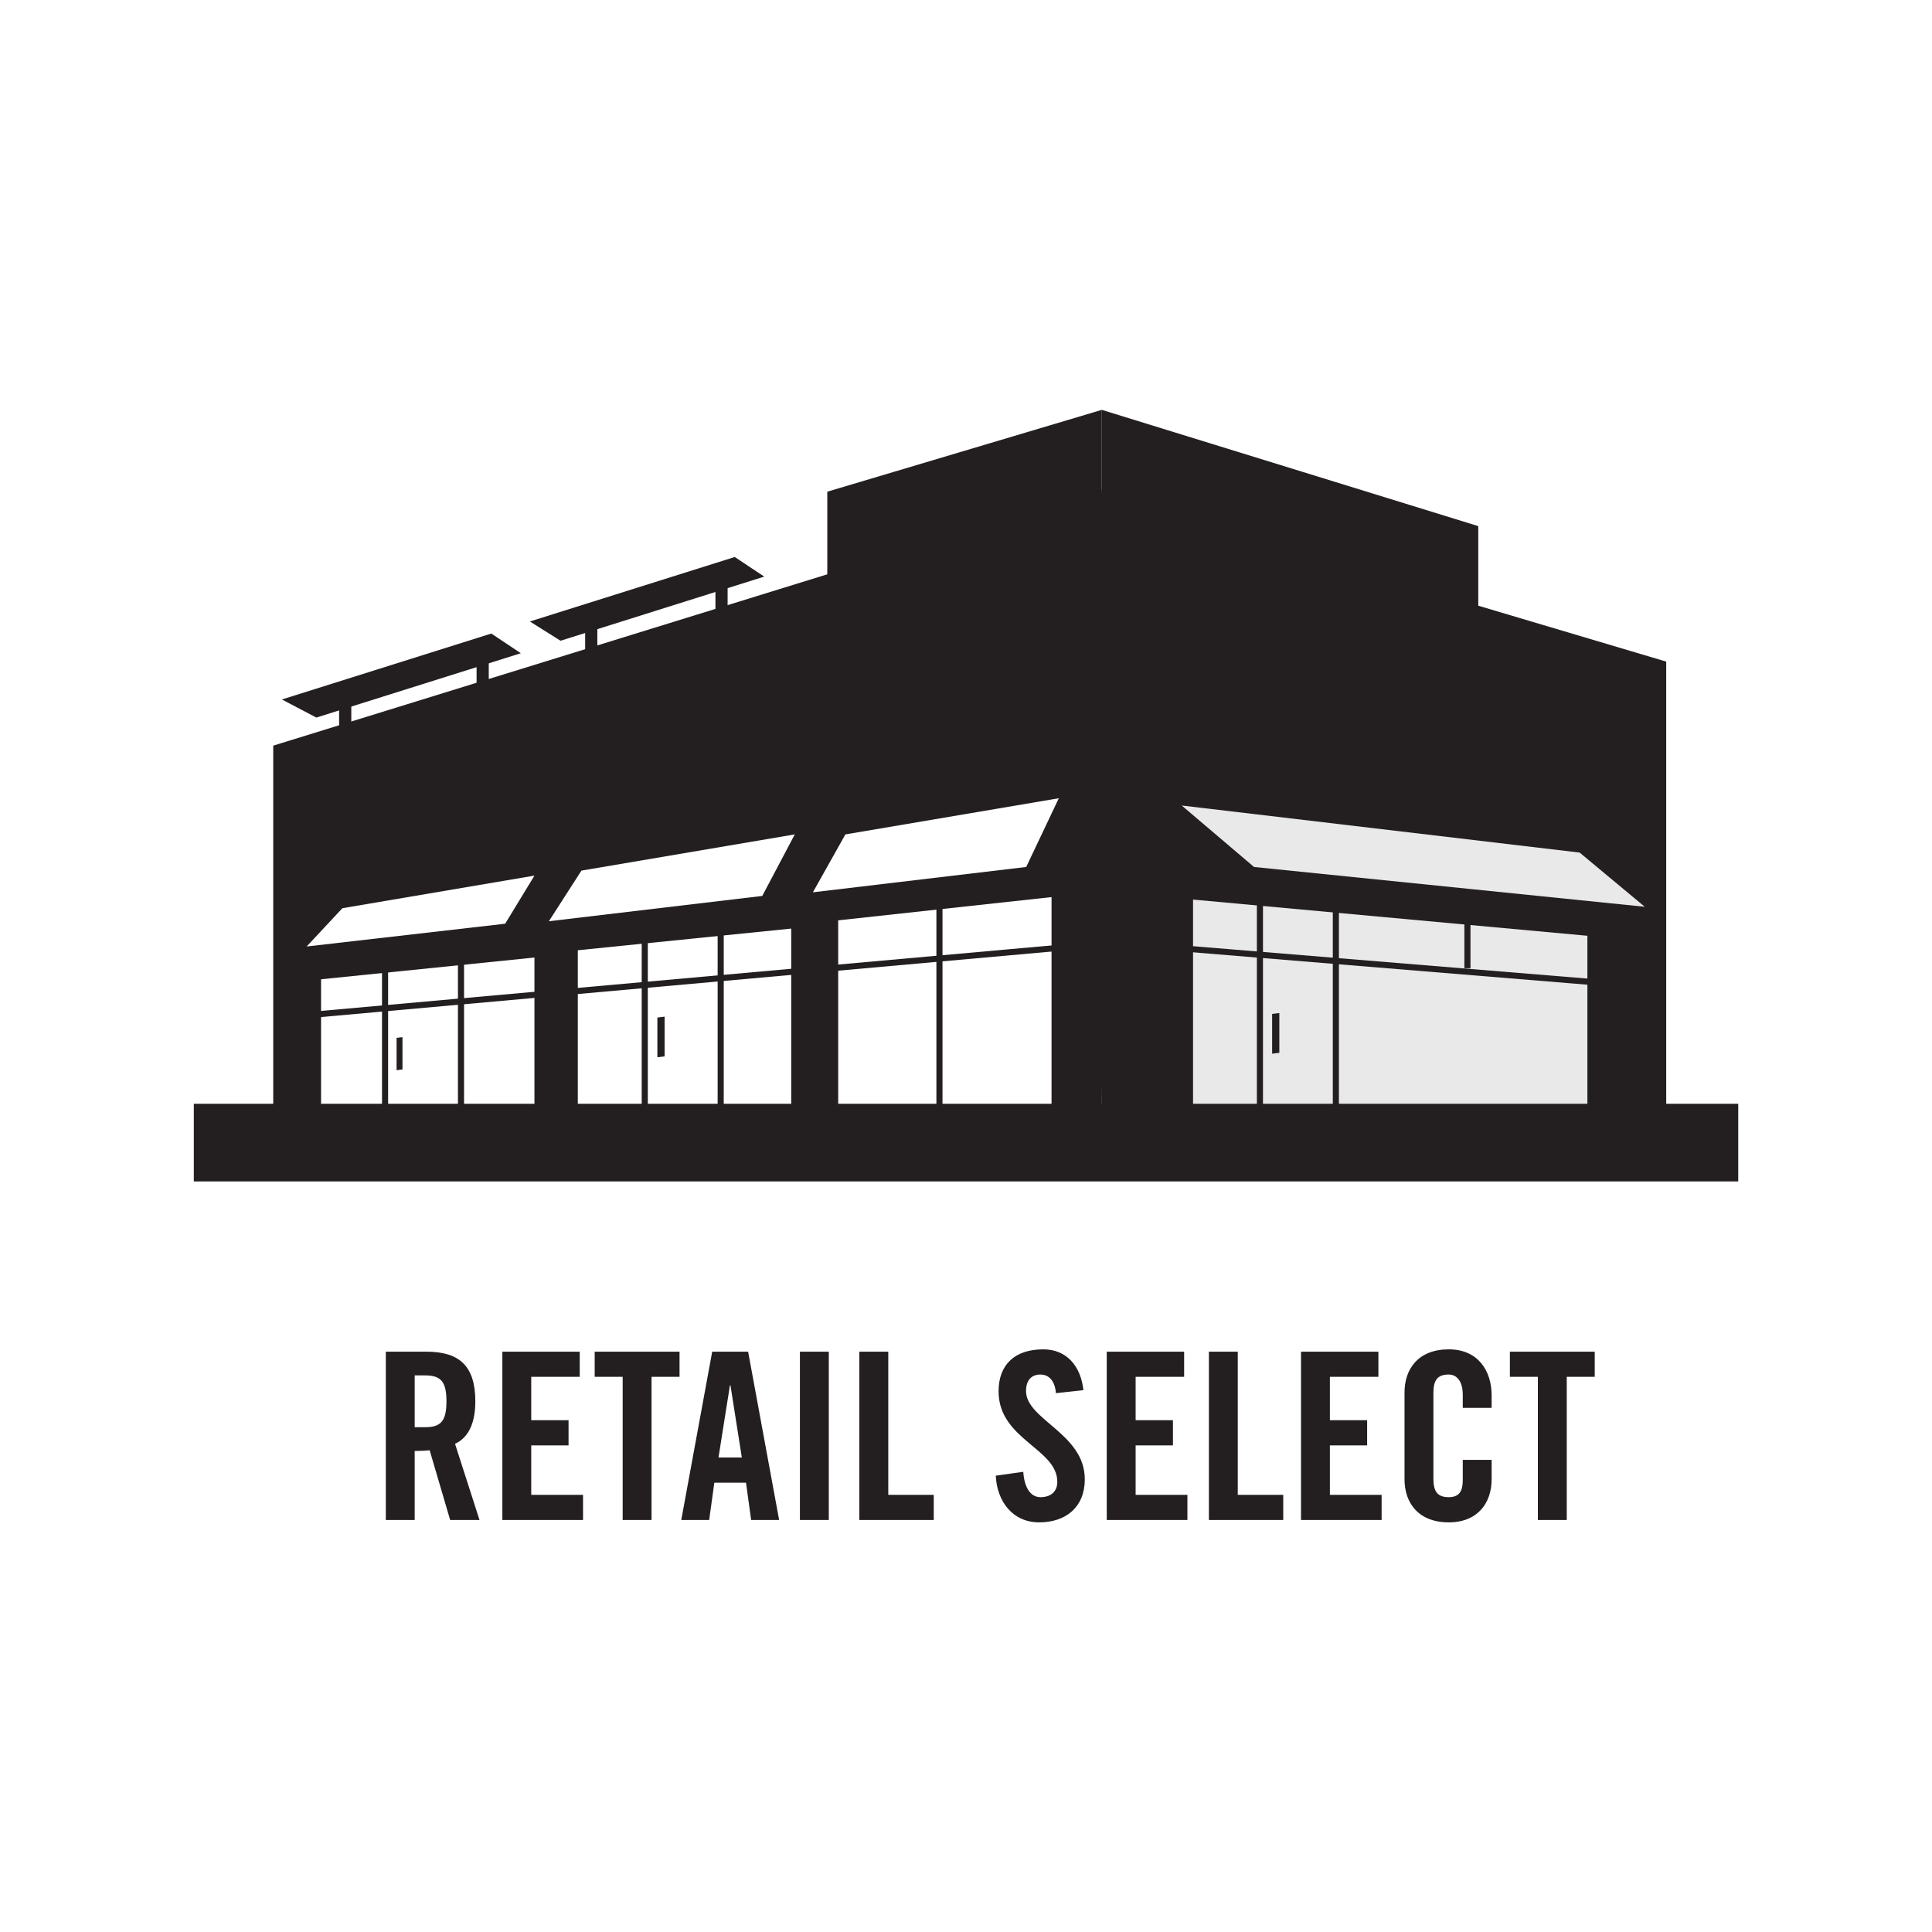
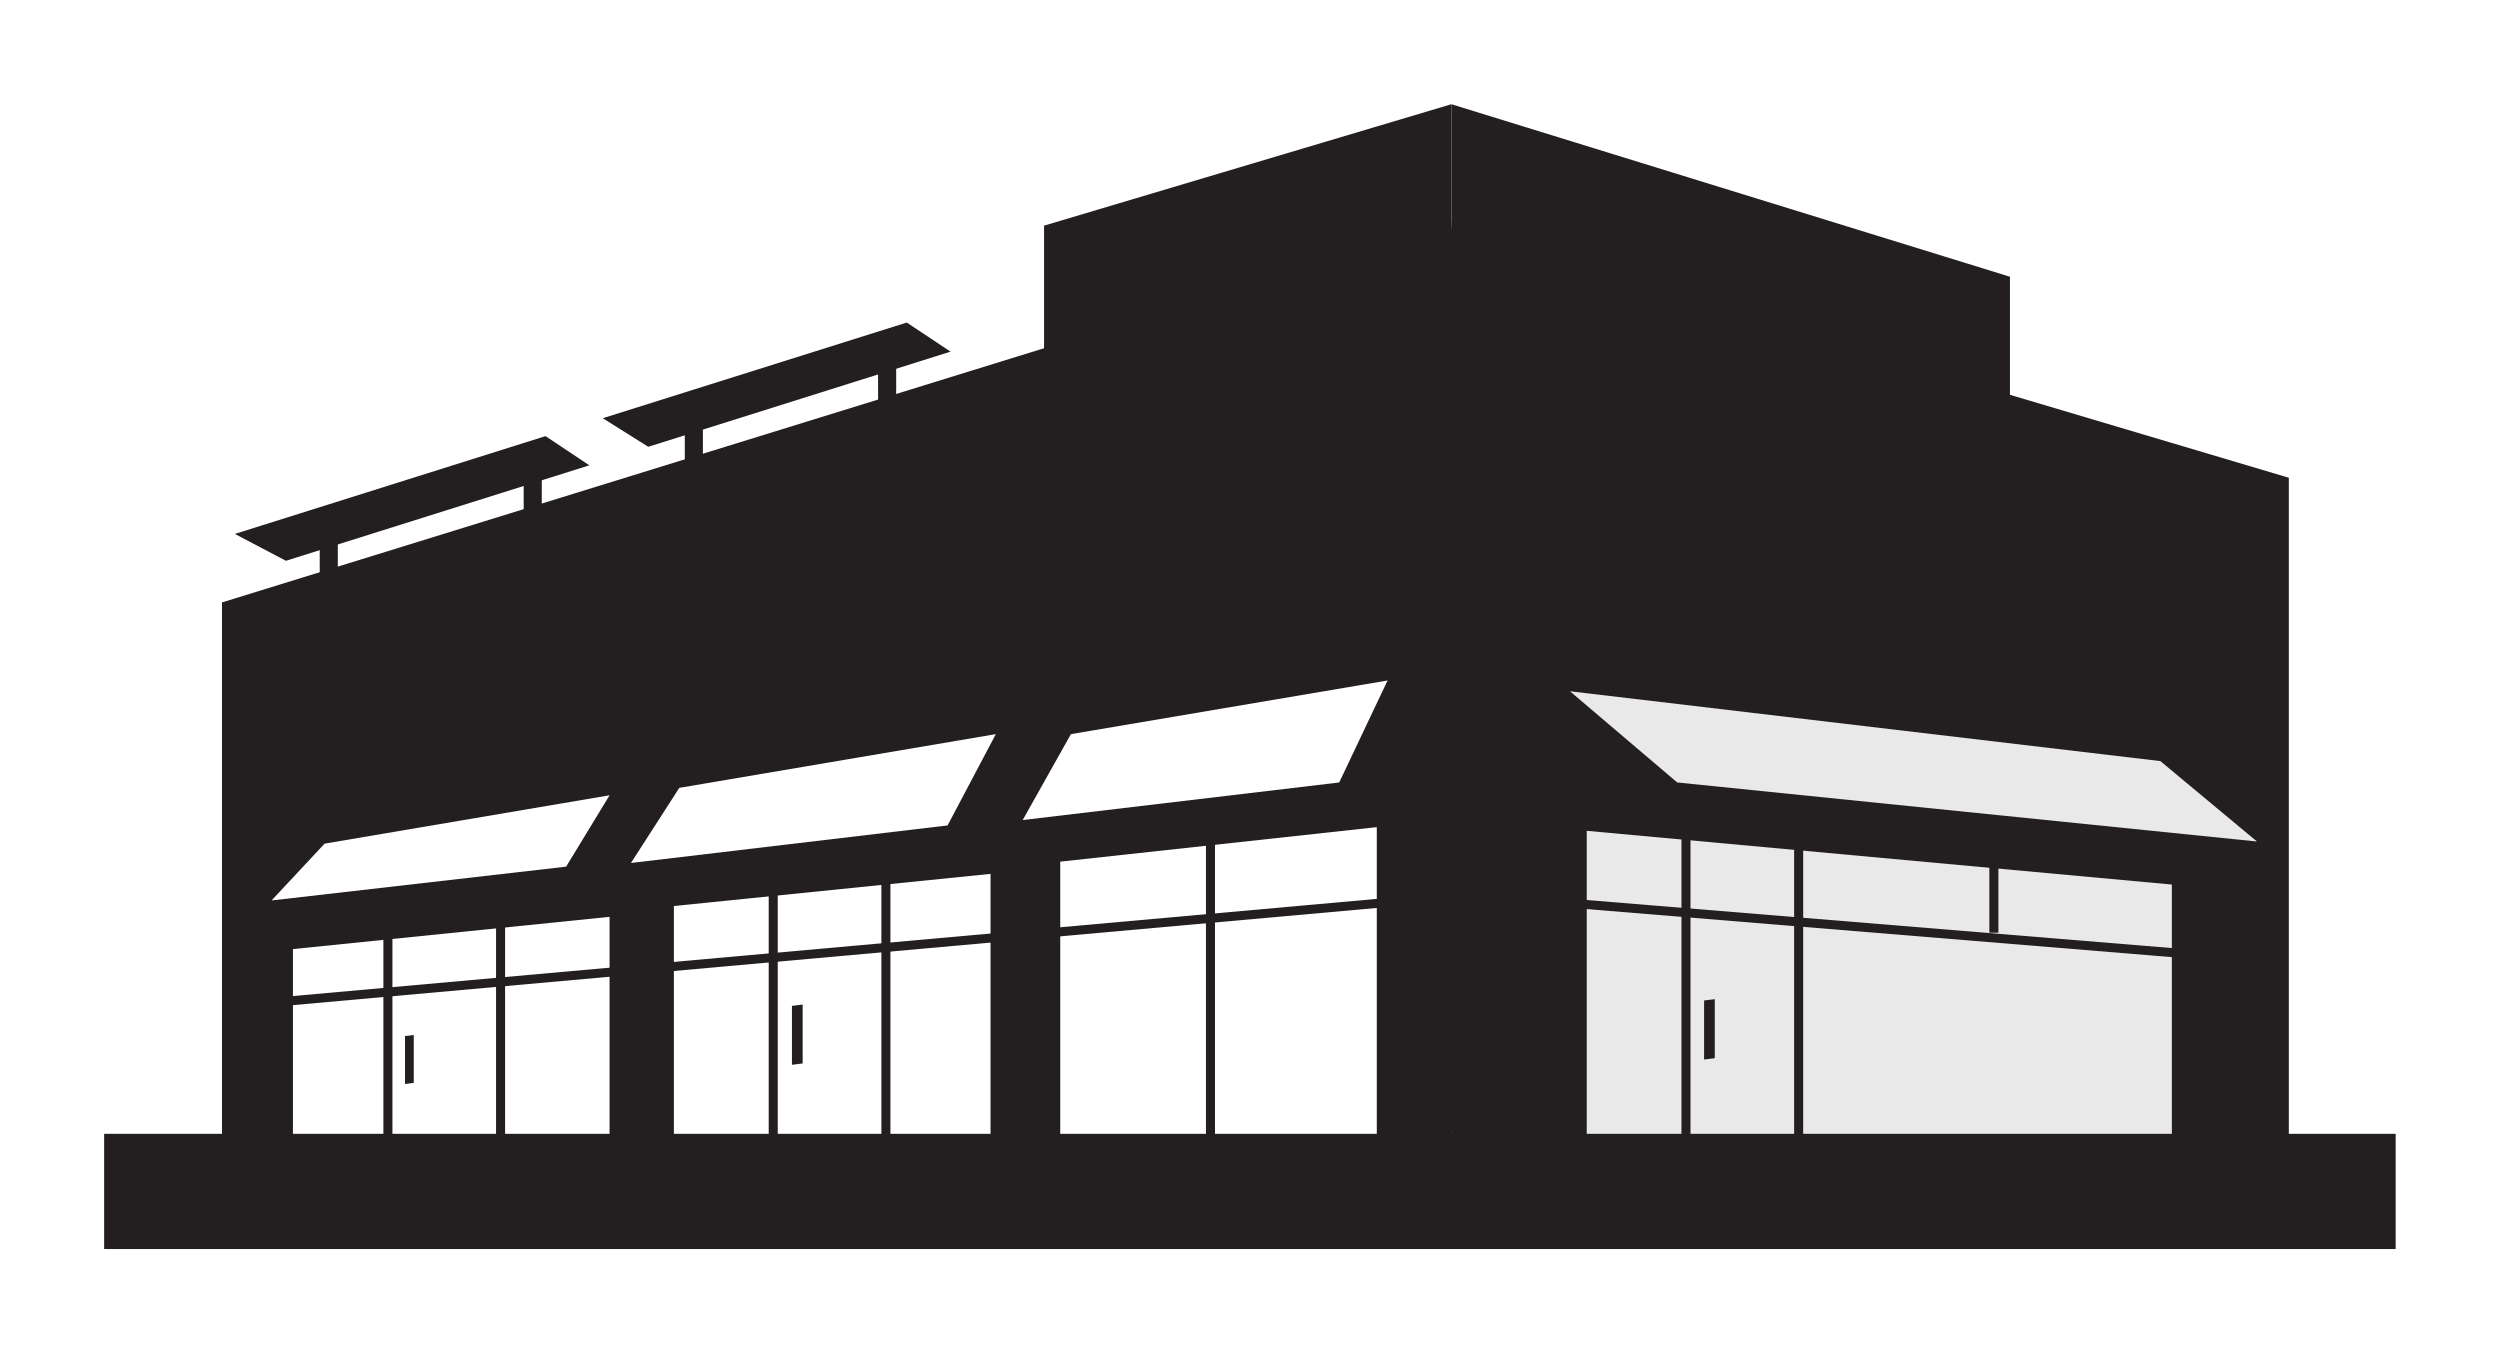
- <svg xmlns="http://www.w3.org/2000/svg" class="class-icon" viewBox="15.92 12.66 110.02 110.02">
+ <svg xmlns="http://www.w3.org/2000/svg" class="class-icon" viewBox="22.96 32 95.95 51.94">
  <path fill-rule="nonzero" fill="rgb(13.73%, 12.16%, 12.549%)" fill-opacity="1" d="M 47.84 49.148 L 59.441 45.496 L 57.762 44.379 L 46.094 48.051 " />
  <path fill-rule="nonzero" fill="rgb(13.73%, 12.16%, 12.549%)" fill-opacity="1" d="M 33.934 53.523 L 45.578 49.859 L 43.898 48.738 L 31.973 52.492 " />
  <path fill="none" stroke-width="6.943" stroke-linecap="butt" stroke-linejoin="miter" stroke="rgb(13.73%, 12.16%, 12.549%)" stroke-opacity="1" stroke-miterlimit="10" d="M 355.781 922.656 L 355.781 881.484 M 434.062 943.281 L 434.062 902.07 M 495.898 959.727 L 495.898 918.555 M 570.078 980.352 L 570.078 939.18 " transform="matrix(0.1, 0, 0, -0.1, 0, 144)" />
  <path fill-rule="nonzero" fill="rgb(13.73%, 12.16%, 12.549%)" fill-opacity="1" d="M 77.84 40.531 L 110.805 50.336 L 110.805 75.902 L 78.664 75.918 " />
  <path fill-rule="nonzero" fill="rgb(13.73%, 12.16%, 12.549%)" fill-opacity="1" d="M 78.664 40.531 L 31.48 55.121 L 31.48 75.688 L 78.664 75.668 " />
  <path fill-rule="nonzero" fill="rgb(13.73%, 12.16%, 12.549%)" fill-opacity="1" d="M 78.664 36 L 63.031 40.66 L 63.031 69.902 L 78.664 69.898 " />
  <path fill-rule="nonzero" fill="rgb(13.73%, 12.16%, 12.549%)" fill-opacity="1" d="M 78.664 36 L 78.664 70.148 L 100.102 70.141 L 100.102 42.621 " />
  <path fill-rule="nonzero" fill="rgb(91.364%, 91.206%, 91.246%)" fill-opacity="1" d="M 83.215 58.531 L 87.332 62.031 L 109.582 64.297 L 105.875 61.211 " />
  <path fill-rule="nonzero" fill="rgb(100%, 100%, 100%)" fill-opacity="1" d="M 61.18 60.176 L 49.031 62.238 L 47.176 65.121 L 59.328 63.68 " />
  <path fill-rule="nonzero" fill="rgb(100%, 100%, 100%)" fill-opacity="1" d="M 46.355 62.523 L 35.418 64.379 L 33.383 66.559 L 44.688 65.262 " />
  <path fill-rule="nonzero" fill="rgb(100%, 100%, 100%)" fill-opacity="1" d="M 60.977 77.273 L 48.824 77.273 L 48.824 66.773 L 60.977 65.539 " />
  <path fill-rule="nonzero" fill="rgb(100%, 100%, 100%)" fill-opacity="1" d="M 46.355 78.512 L 34.203 78.512 L 34.203 68.426 L 46.355 67.188 " />
  <path fill="none" stroke-width="3.471" stroke-linecap="butt" stroke-linejoin="miter" stroke="rgb(13.73%, 12.16%, 12.549%)" stroke-opacity="1" stroke-miterlimit="10" d="M 526.367 671.406 L 569.609 671.406 L 569.609 784.648 L 526.367 780.273 Z M 526.367 671.406 " transform="matrix(0.1, 0, 0, -0.1, 0, 144)" />
  <path fill-rule="nonzero" fill="rgb(13.73%, 12.16%, 12.549%)" fill-opacity="1" d="M 53.355 70.605 L 53.355 72.867 L 53.766 72.816 L 53.766 70.555 " />
  <path fill="none" stroke-width="3.471" stroke-linecap="butt" stroke-linejoin="miter" stroke="rgb(13.73%, 12.16%, 12.549%)" stroke-opacity="1" stroke-miterlimit="10" d="M 378.477 662.93 L 421.719 662.93 L 421.719 776.211 L 378.477 771.797 Z M 378.477 662.93 " transform="matrix(0.1, 0, 0, -0.1, 0, 144)" />
  <path fill-rule="nonzero" fill="rgb(13.73%, 12.16%, 12.549%)" fill-opacity="1" d="M 38.504 71.762 L 38.504 73.605 L 38.84 73.562 L 38.84 71.723 " />
  <path fill-rule="nonzero" fill="rgb(100%, 100%, 100%)" fill-opacity="1" d="M 63.652 65.07 L 63.652 75.832 L 75.801 75.832 L 75.801 63.746 " />
  <path fill="none" stroke-width="3.471" stroke-linecap="butt" stroke-linejoin="miter" stroke="rgb(13.73%, 12.16%, 12.549%)" stroke-opacity="1" stroke-miterlimit="10" d="M 333.789 735.234 L 770.352 774.375 " transform="matrix(0.1, 0, 0, -0.1, 0, 144)" />
  <path fill-rule="nonzero" fill="rgb(91.364%, 91.206%, 91.246%)" fill-opacity="1" d="M 83.859 76.449 L 106.316 76.859 L 106.316 65.949 L 83.859 63.887 " />
  <path fill="none" stroke-width="3.471" stroke-linecap="butt" stroke-linejoin="miter" stroke="rgb(13.73%, 12.16%, 12.549%)" stroke-opacity="1" stroke-miterlimit="10" d="M 876.68 671.406 L 919.922 671.406 L 919.922 805.273 L 876.68 809.102 Z M 876.68 671.406 " transform="matrix(0.1, 0, 0, -0.1, 0, 144)" />
  <path fill-rule="nonzero" fill="rgb(13.73%, 12.16%, 12.549%)" fill-opacity="1" d="M 88.363 70.398 L 88.363 72.664 L 88.773 72.613 L 88.773 70.348 " />
  <path fill="none" stroke-width="3.471" stroke-linecap="butt" stroke-linejoin="miter" stroke="rgb(13.73%, 12.16%, 12.549%)" stroke-opacity="1" stroke-miterlimit="10" d="M 819.805 774.375 L 1095.742 751.719 M 694.18 817.617 L 694.18 665.234 " transform="matrix(0.1, 0, 0, -0.1, 0, 144)" />
  <path fill-rule="nonzero" fill="rgb(100%, 100%, 100%)" fill-opacity="1" d="M 76.215 58.117 L 64.062 60.176 L 62.211 63.473 L 74.359 62.031 " />
  <path fill-rule="nonzero" fill="rgb(13.73%, 12.16%, 12.549%)" fill-opacity="1" d="M 26.957 75.516 L 26.957 79.938 L 114.906 79.938 L 114.906 75.516 L 26.957 75.516 " />
  <path fill="none" stroke-width="3.471" stroke-linecap="butt" stroke-linejoin="miter" stroke="rgb(13.73%, 12.16%, 12.549%)" stroke-opacity="1" stroke-miterlimit="10" d="M 994.844 762.031 L 994.844 796.992 " transform="matrix(0.1, 0, 0, -0.1, 0, 144)" />
-   <path fill-rule="nonzero" fill="rgb(13.73%, 12.16%, 12.549%)" fill-opacity="1" d="M 39.535 90.984 L 40.121 90.984 C 41.012 90.984 41.344 91.316 41.344 92.461 C 41.344 93.602 41.012 93.934 40.121 93.934 L 39.535 93.934 Z M 39.535 95.289 C 39.828 95.289 40.172 95.273 40.387 95.246 L 41.555 99.219 L 43.227 99.219 L 41.832 94.879 C 42.391 94.625 42.988 94 42.988 92.461 C 42.988 90.414 42.047 89.633 40.199 89.633 L 37.891 89.633 L 37.891 99.219 L 39.535 99.219 Z M 49.121 99.219 L 49.121 97.785 L 46.172 97.785 L 46.172 94.969 L 48.297 94.969 L 48.297 93.535 L 46.172 93.535 L 46.172 91.066 L 48.934 91.066 L 48.934 89.633 L 44.527 89.633 L 44.527 99.219 Z M 51.379 99.219 L 53.023 99.219 L 53.023 91.066 L 54.617 91.066 L 54.617 89.633 L 49.785 89.633 L 49.785 91.066 L 51.379 91.066 Z M 57.488 91.543 L 57.516 91.543 L 58.164 95.66 L 56.836 95.66 Z M 56.598 97.094 L 58.402 97.094 L 58.695 99.219 L 60.289 99.219 L 58.523 89.633 L 56.477 89.633 L 54.715 99.219 L 56.305 99.219 Z M 63.117 99.219 L 63.117 89.633 L 61.473 89.633 L 61.473 99.219 Z M 69.094 99.219 L 69.094 97.785 L 66.504 97.785 L 66.504 89.633 L 64.855 89.633 L 64.855 99.219 Z M 77.617 91.824 C 77.469 90.469 76.676 89.5 75.332 89.5 C 73.715 89.5 72.785 90.363 72.785 91.891 C 72.785 94.637 76.129 95.145 76.129 97.043 C 76.129 97.613 75.746 97.918 75.172 97.918 C 74.641 97.918 74.258 97.441 74.191 96.473 L 72.625 96.695 C 72.691 98.133 73.566 99.352 75.094 99.352 C 76.633 99.352 77.695 98.477 77.695 96.895 C 77.695 94.293 74.348 93.508 74.348 91.875 C 74.348 91.277 74.641 90.934 75.172 90.934 C 75.547 90.934 75.984 91.172 76.051 91.996 Z M 83.539 99.219 L 83.539 97.785 L 80.59 97.785 L 80.59 94.969 L 82.715 94.969 L 82.715 93.535 L 80.59 93.535 L 80.59 91.066 L 83.352 91.066 L 83.352 89.633 L 78.945 89.633 L 78.945 99.219 Z M 88.996 99.219 L 88.996 97.785 L 86.406 97.785 L 86.406 89.633 L 84.762 89.633 L 84.762 99.219 Z M 94.598 99.219 L 94.598 97.785 L 91.652 97.785 L 91.652 94.969 L 93.773 94.969 L 93.773 93.535 L 91.652 93.535 L 91.652 91.066 L 94.414 91.066 L 94.414 89.633 L 90.008 89.633 L 90.008 99.219 Z M 100.863 92.832 L 100.863 92.129 C 100.863 90.695 100.07 89.5 98.422 89.5 C 96.695 89.5 95.902 90.602 95.902 91.957 L 95.902 96.895 C 95.902 98.25 96.695 99.352 98.422 99.352 C 100.07 99.352 100.863 98.25 100.863 96.895 L 100.863 95.793 L 99.219 95.793 L 99.219 96.949 C 99.219 97.574 99.02 97.918 98.422 97.918 C 97.758 97.918 97.547 97.574 97.547 96.855 L 97.547 91.996 C 97.547 91.277 97.758 90.934 98.422 90.934 C 98.848 90.934 99.219 91.277 99.219 92.09 L 99.219 92.832 Z M 103.496 99.219 L 105.141 99.219 L 105.141 91.066 L 106.734 91.066 L 106.734 89.633 L 101.902 89.633 L 101.902 91.066 L 103.496 91.066 L 103.496 99.219 " />
</svg>
